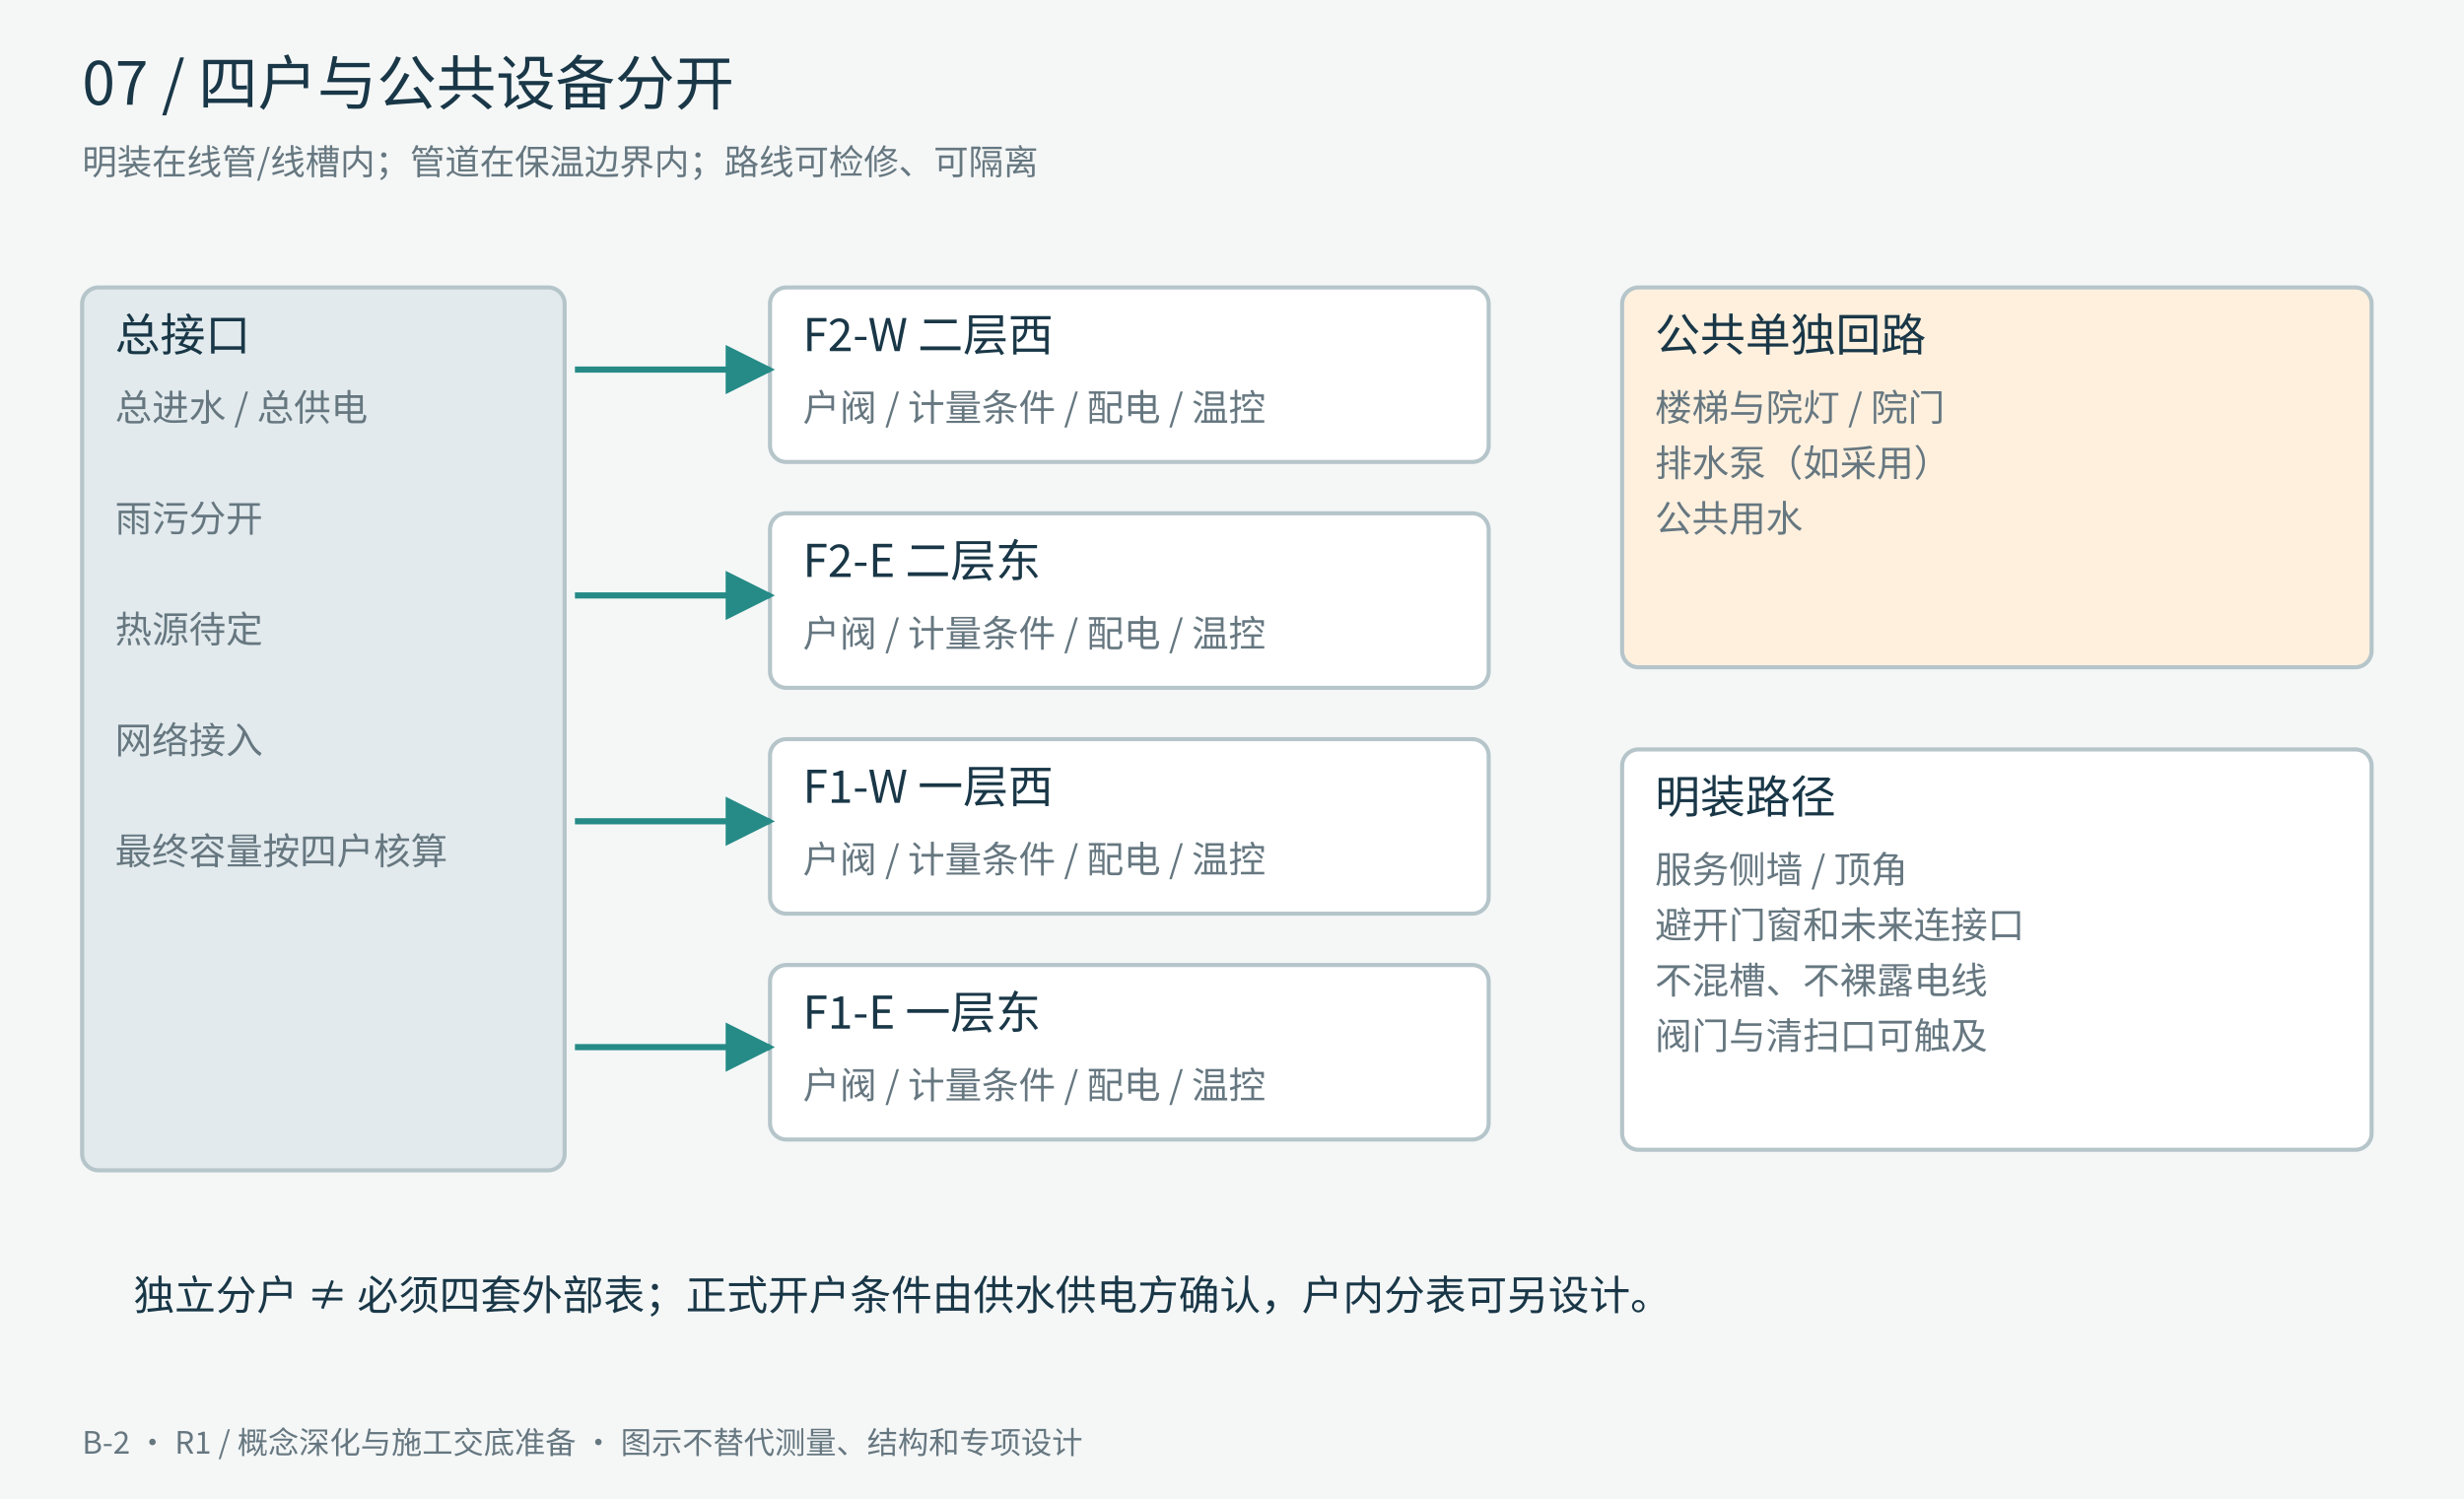
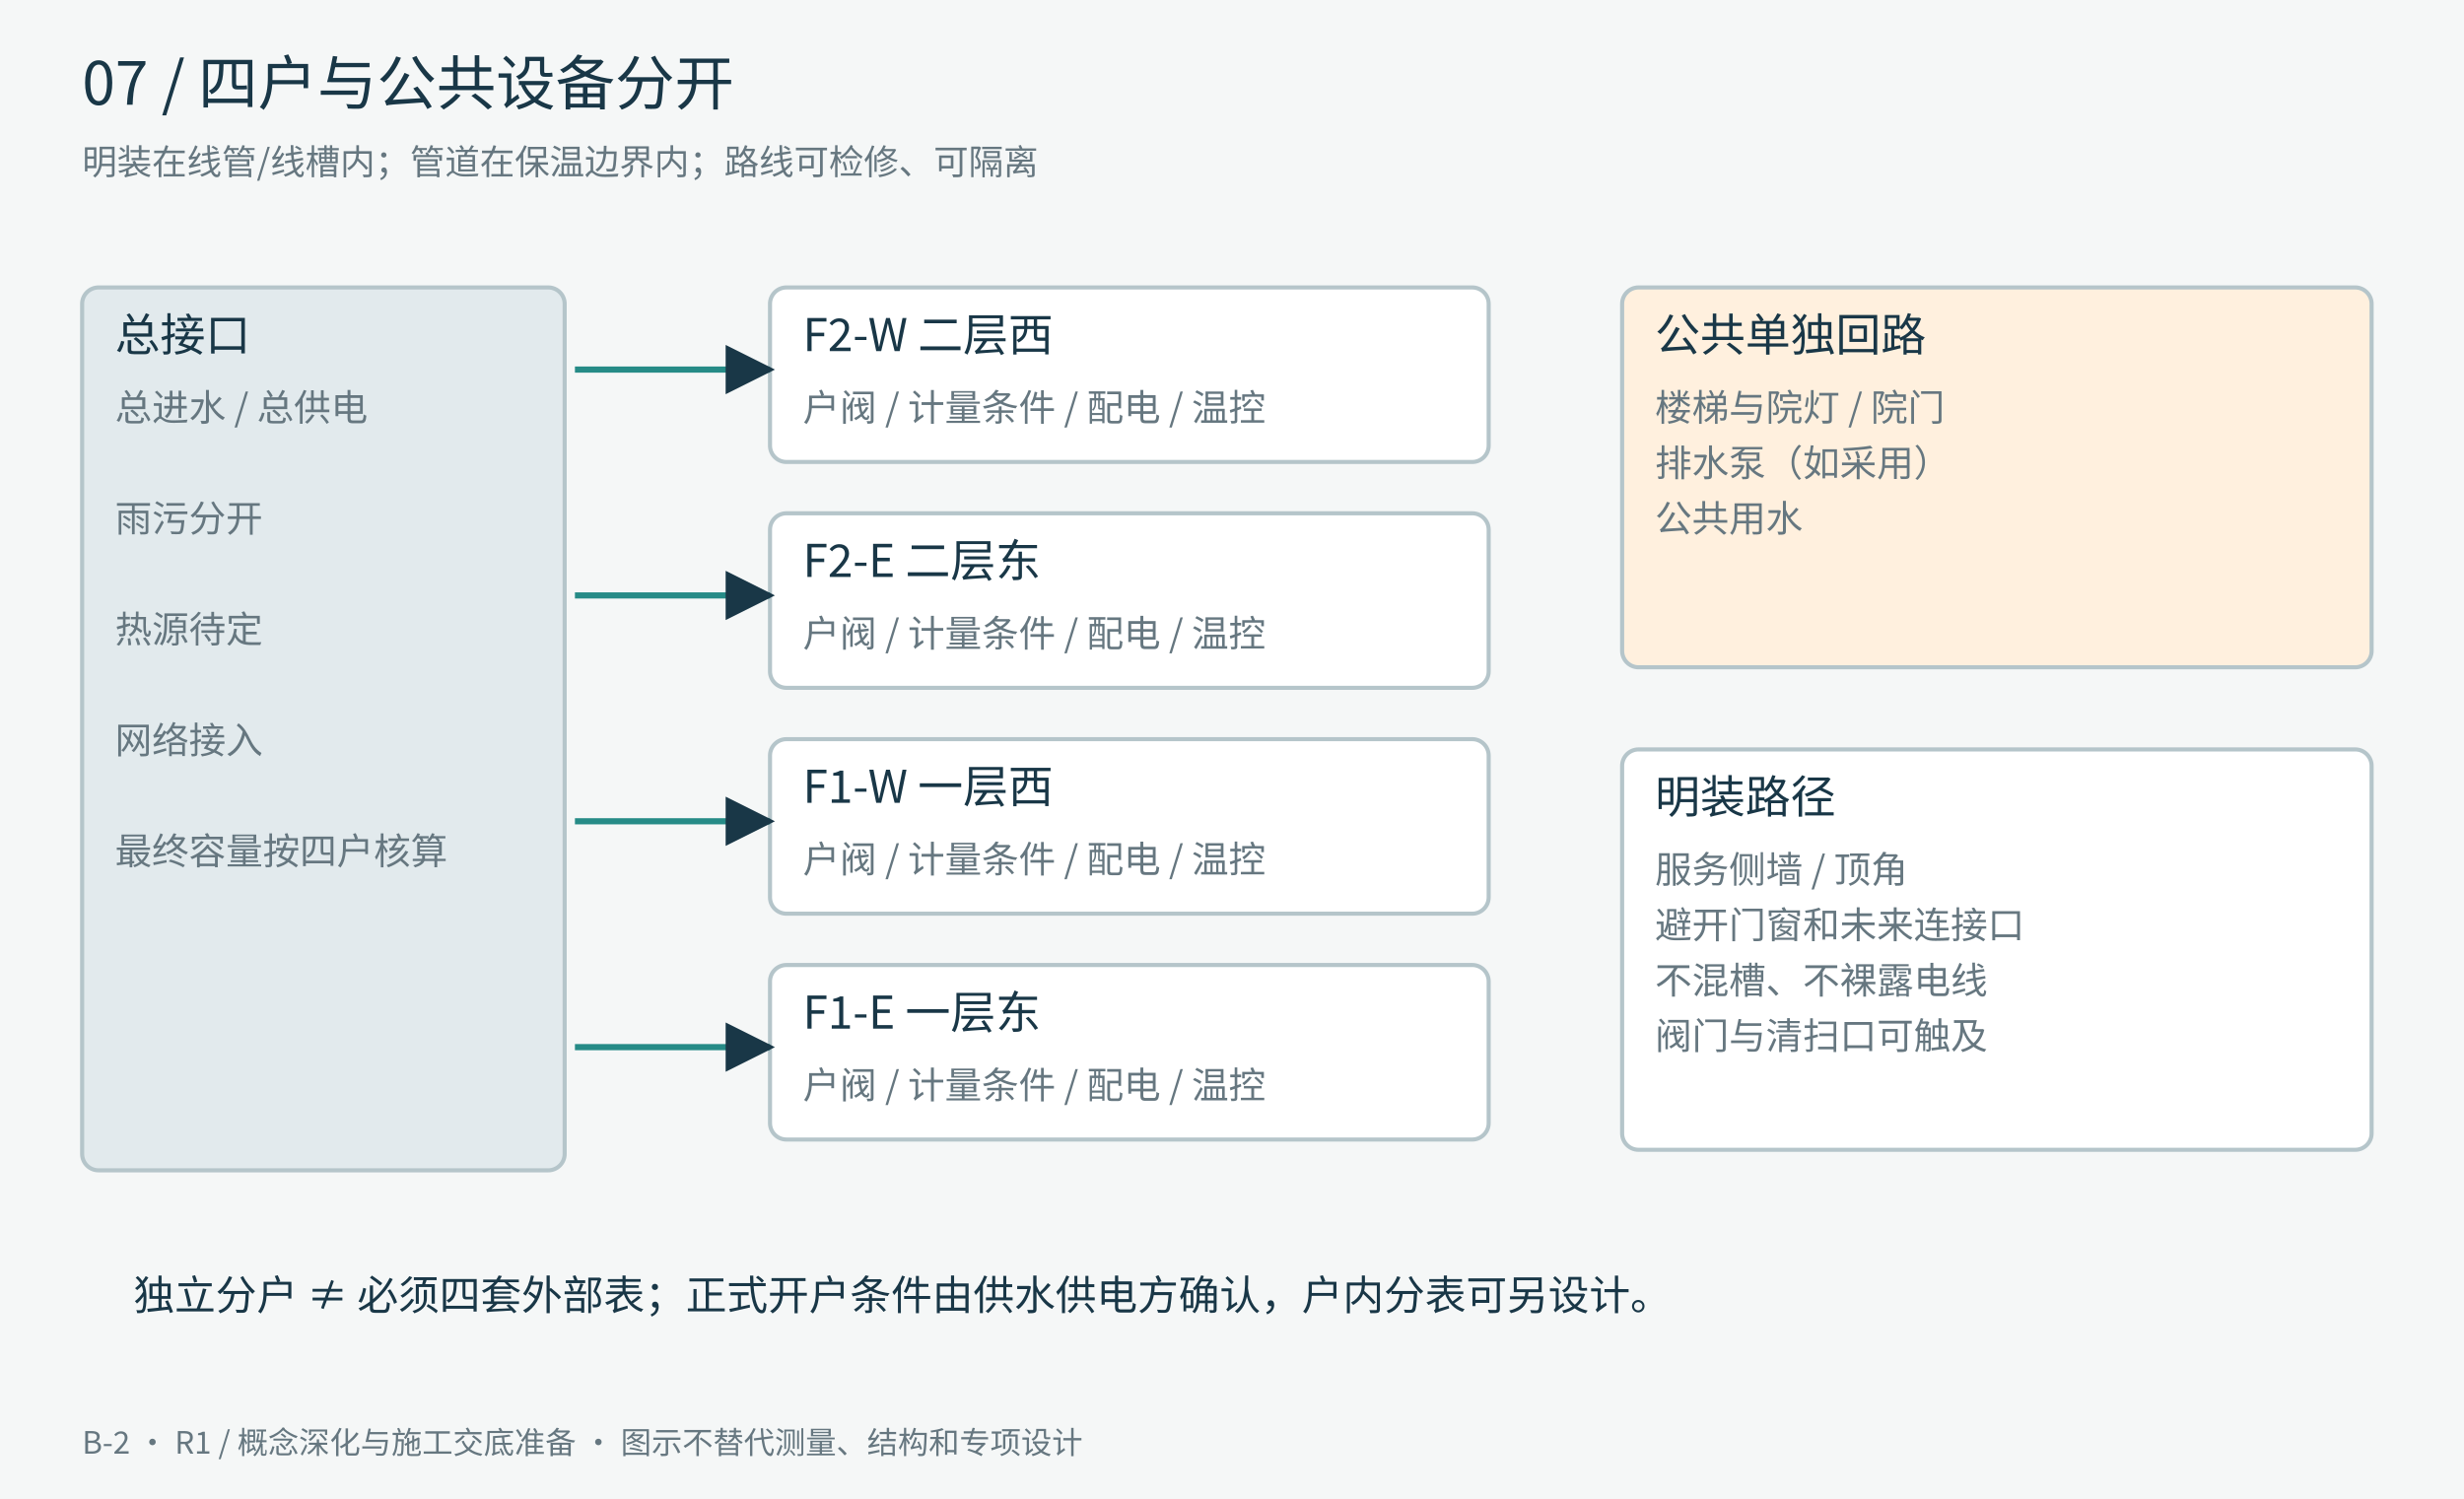
<svg xmlns="http://www.w3.org/2000/svg" width="1200" height="730" viewBox="0 0 1200 730">
  <defs>
    <marker id="arrow" viewBox="0 0 10 10" refX="9" refY="5" markerWidth="8" markerHeight="8" orient="auto-start-reverse">
-       <path d="M0 0L10 5L0 10Z" fill="context-stroke" />
+       <path d="M0 0L10 5L0 10Z" fill="#193747" />
    </marker>
  </defs>
  <rect width="1200" height="730" fill="#f5f7f7" />
  <style>text{font-family:"Noto Sans CJK SC","Microsoft YaHei",sans-serif;fill:#193747} .small{font-size:17px}</style>
  <text x="40" y="51" font-size="29" style="fill:#193747">07 / 四户与公共设备分开</text>
  <text x="40" y="85" font-size="17" style="fill:#667780">明装在线管/线槽内；管道在保温边界内；路线可检修、可隔离</text>
  <rect x="40" y="140" width="235" height="430" rx="8" fill="#e2eaed" stroke="#b5c5ca" stroke-width="2" />
  <text x="56" y="171" font-size="22" style="fill:#193747">总接口</text>
  <text x="56" y="205" font-size="18" style="fill:#667780">总进水 / 总供电</text>
  <text x="56" y="232" font-size="18" style="fill:#667780" />
  <text x="56" y="259" font-size="18" style="fill:#667780">雨污分开</text>
  <text x="56" y="286" font-size="18" style="fill:#667780" />
  <text x="56" y="313" font-size="18" style="fill:#667780">热源待定</text>
  <text x="56" y="340" font-size="18" style="fill:#667780" />
  <text x="56" y="367" font-size="18" style="fill:#667780">网络接入</text>
  <text x="56" y="394" font-size="18" style="fill:#667780" />
  <text x="56" y="421" font-size="18" style="fill:#667780">最终容量按四户核算</text>
  <rect x="375" y="140" width="350" height="85" rx="8" fill="#fff" stroke="#b5c5ca" stroke-width="2" />
  <text x="391" y="171" font-size="22" style="fill:#193747">F2-W 二层西</text>
  <text x="391" y="205" font-size="18" style="fill:#667780">户阀 / 计量条件 / 配电 / 温控</text>
  <path d="M280 180L375 180" fill="none" stroke="#268b87" stroke-width="3" marker-end="url(#arrow)" />
  <rect x="375" y="250" width="350" height="85" rx="8" fill="#fff" stroke="#b5c5ca" stroke-width="2" />
  <text x="391" y="281" font-size="22" style="fill:#193747">F2-E 二层东</text>
  <text x="391" y="315" font-size="18" style="fill:#667780">户阀 / 计量条件 / 配电 / 温控</text>
  <path d="M280 290L375 290" fill="none" stroke="#268b87" stroke-width="3" marker-end="url(#arrow)" />
  <rect x="375" y="360" width="350" height="85" rx="8" fill="#fff" stroke="#b5c5ca" stroke-width="2" />
  <text x="391" y="391" font-size="22" style="fill:#193747">F1-W 一层西</text>
  <text x="391" y="425" font-size="18" style="fill:#667780">户阀 / 计量条件 / 配电 / 温控</text>
  <path d="M280 400L375 400" fill="none" stroke="#268b87" stroke-width="3" marker-end="url(#arrow)" />
  <rect x="375" y="470" width="350" height="85" rx="8" fill="#fff" stroke="#b5c5ca" stroke-width="2" />
  <text x="391" y="501" font-size="22" style="fill:#193747">F1-E 一层东</text>
  <text x="391" y="535" font-size="18" style="fill:#667780">户阀 / 计量条件 / 配电 / 温控</text>
  <path d="M280 510L375 510" fill="none" stroke="#268b87" stroke-width="3" marker-end="url(#arrow)" />
  <rect x="790" y="140" width="365" height="185" rx="8" fill="#fff0de" stroke="#b5c5ca" stroke-width="2" />
  <text x="806" y="171" font-size="22" style="fill:#193747">公共单独回路</text>
  <text x="806" y="205" font-size="18" style="fill:#667780">楼梯与院灯 / 院门</text>
  <text x="806" y="232" font-size="18" style="fill:#667780">排水泵（如采用）</text>
  <text x="806" y="259" font-size="18" style="fill:#667780">公共用水</text>
  <rect x="790" y="365" width="365" height="195" rx="8" fill="#fff" stroke="#b5c5ca" stroke-width="2" />
  <text x="806" y="396" font-size="22" style="fill:#193747">明装路径</text>
  <text x="806" y="430" font-size="18" style="fill:#667780">服务侧墙 / 顶角</text>
  <text x="806" y="457" font-size="18" style="fill:#667780">避开门窗和未来连接口</text>
  <text x="806" y="484" font-size="18" style="fill:#667780">不混槽、不裸露电线</text>
  <text x="806" y="511" font-size="18" style="fill:#667780">阀门与清扫口可触及</text>
  <text x="65" y="638" font-size="20" style="fill:#193747">独立分户 ≠ 必须四套外部表；正式开户条件由供水供电方确认，户内分表可另设计。</text>
  <text x="40" y="708" font-size="15" style="fill:#667780">B-2 · R1 / 概念深化与施工交底准备 · 图示不替代测量、结构和专项设计</text>
</svg>
